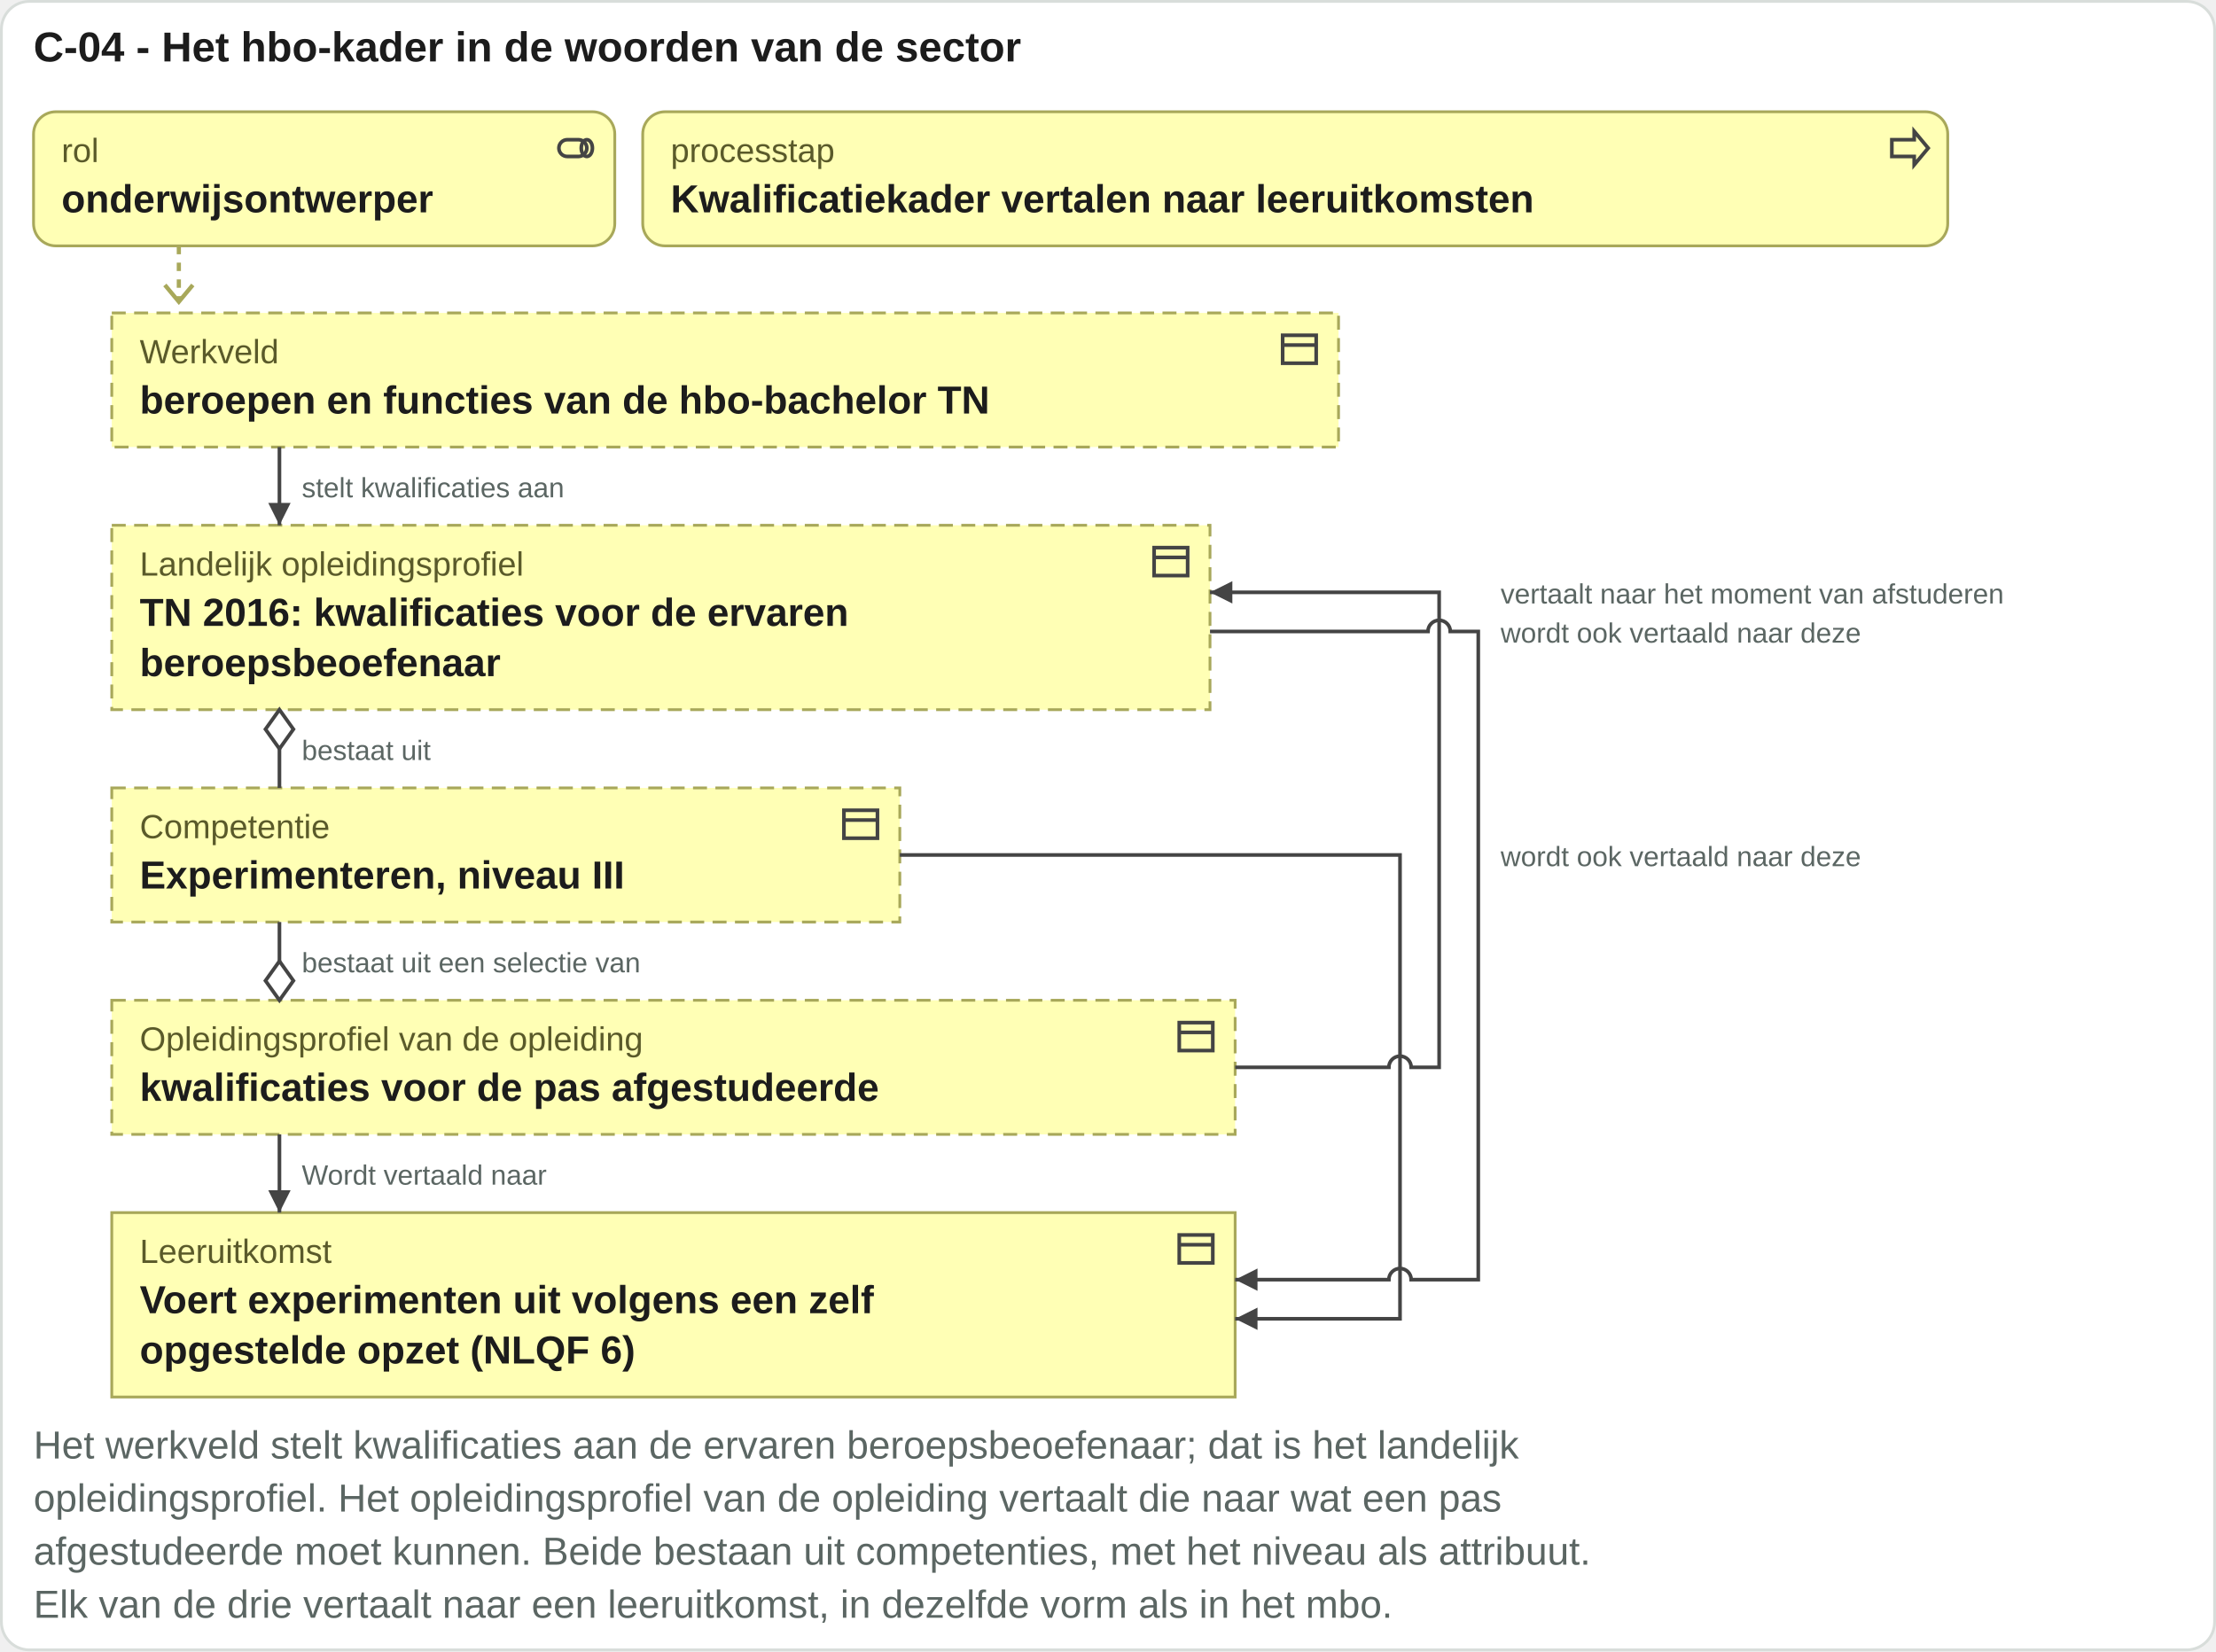
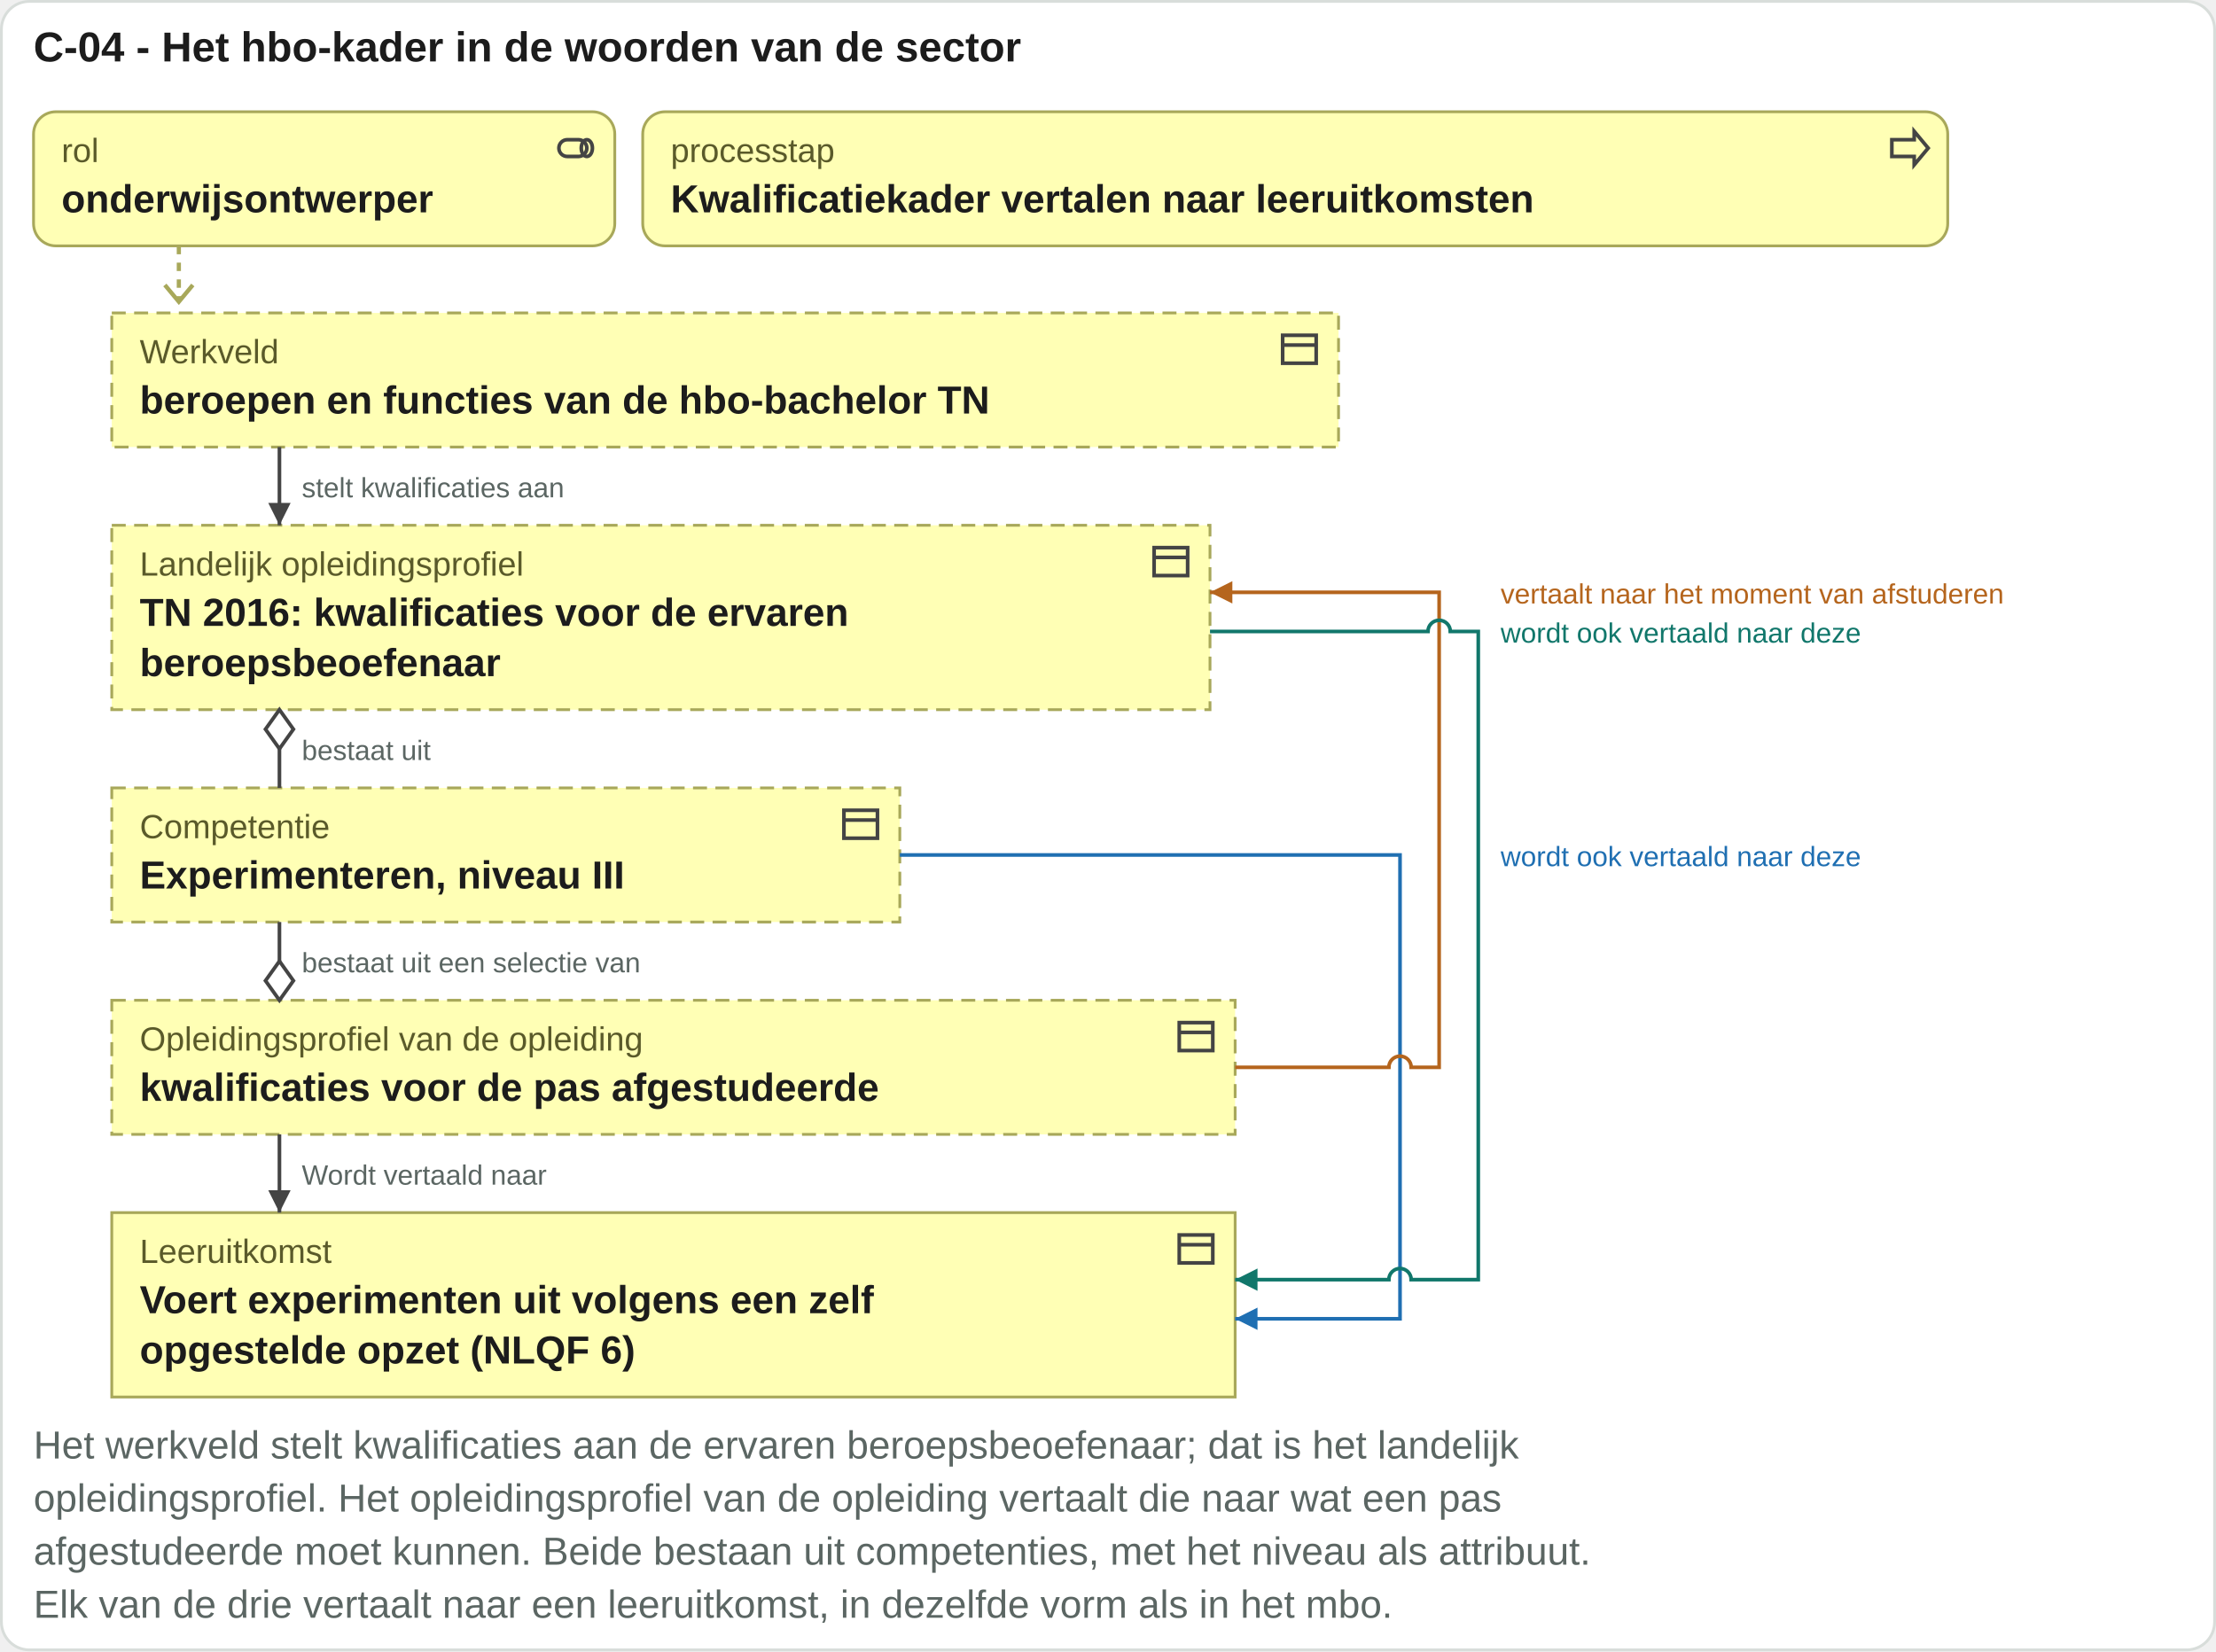
<svg xmlns="http://www.w3.org/2000/svg" viewBox="0 0 793 591" width="793" height="591">
  <rect x="0.5" y="0.5" width="792" height="590" rx="10" fill="#ffffff" stroke="#d8ddda" />
  <text x="12" y="22" font-family="Arial, Helvetica, sans-serif" font-size="15" font-weight="bold" fill="#1c1c1c" text-anchor="start">C-04 - Het hbo-kader in de woorden van de sector</text>
  <rect x="12" y="40" width="208" height="48" rx="8" fill="#ffffb5" stroke="#a8a85a" />
  <g transform="translate(198,45)" fill="none" stroke="#444" stroke-width="1.3">
    <rect x="2" y="5" width="10" height="6" rx="3" />
    <ellipse cx="12" cy="8" rx="2" ry="3" />
  </g>
  <text x="22" y="58" font-family="Arial, Helvetica, sans-serif" font-size="12" fill="#5a5a2a" text-anchor="start">rol</text>
  <text x="22" y="76" font-family="Arial, Helvetica, sans-serif" font-size="14" font-weight="bold" fill="#1c1c1c" text-anchor="start">onderwijsontwerper</text>
  <rect x="230" y="40" width="467" height="48" rx="8" fill="#ffffb5" stroke="#a8a85a" />
  <g transform="translate(675,45)" fill="none" stroke="#444" stroke-width="1.3">
    <path d="M2 5h8V2l5 6-5 6v-3H2z" />
  </g>
  <text x="240" y="58" font-family="Arial, Helvetica, sans-serif" font-size="12" fill="#5a5a2a" text-anchor="start">processtap</text>
  <text x="240" y="76" font-family="Arial, Helvetica, sans-serif" font-size="14" font-weight="bold" fill="#1c1c1c" text-anchor="start">Kwalificatiekader vertalen naar leeruitkomsten</text>
  <path d="M64 88 V108" stroke="#a8a85a" stroke-width="1.5" stroke-dasharray="3 3" />
  <path d="M59 102 l5 6 5 -6" fill="none" stroke="#a8a85a" stroke-width="1.5" />
  <rect x="40" y="112" width="439" height="48" rx="0" fill="#ffffb5" stroke="#a8a85a" stroke-dasharray="5 3" />
  <g transform="translate(457,117)" fill="none" stroke="#444" stroke-width="1.3">
    <rect x="2" y="3" width="12" height="10" />
    <path d="M2 6.5h12" />
  </g>
  <text x="50" y="130" font-family="Arial, Helvetica, sans-serif" font-size="12" fill="#5a5a2a" text-anchor="start">Werkveld</text>
  <text x="50" y="148" font-family="Arial, Helvetica, sans-serif" font-size="14" font-weight="bold" fill="#1c1c1c" text-anchor="start">beroepen en functies van de hbo-bachelor TN</text>
  <rect x="40" y="188" width="393" height="66" rx="0" fill="#ffffb5" stroke="#a8a85a" stroke-dasharray="5 3" />
  <g transform="translate(411,193)" fill="none" stroke="#444" stroke-width="1.3">
    <rect x="2" y="3" width="12" height="10" />
    <path d="M2 6.5h12" />
  </g>
  <text x="50" y="206" font-family="Arial, Helvetica, sans-serif" font-size="12" fill="#5a5a2a" text-anchor="start">Landelijk opleidingsprofiel</text>
  <text x="50" y="224" font-family="Arial, Helvetica, sans-serif" font-size="14" font-weight="bold" fill="#1c1c1c" text-anchor="start">TN 2016: kwalificaties voor de ervaren</text>
  <text x="50" y="242" font-family="Arial, Helvetica, sans-serif" font-size="14" font-weight="bold" fill="#1c1c1c" text-anchor="start">beroepsbeoefenaar</text>
  <rect x="40" y="282" width="282" height="48" rx="0" fill="#ffffb5" stroke="#a8a85a" stroke-dasharray="5 3" />
  <g transform="translate(300,287)" fill="none" stroke="#444" stroke-width="1.3">
    <rect x="2" y="3" width="12" height="10" />
    <path d="M2 6.5h12" />
  </g>
  <text x="50" y="300" font-family="Arial, Helvetica, sans-serif" font-size="12" fill="#5a5a2a" text-anchor="start">Competentie</text>
  <text x="50" y="318" font-family="Arial, Helvetica, sans-serif" font-size="14" font-weight="bold" fill="#1c1c1c" text-anchor="start">Experimenteren, niveau III</text>
  <rect x="40" y="358" width="402" height="48" rx="0" fill="#ffffb5" stroke="#a8a85a" stroke-dasharray="5 3" />
  <g transform="translate(420,363)" fill="none" stroke="#444" stroke-width="1.3">
    <rect x="2" y="3" width="12" height="10" />
    <path d="M2 6.5h12" />
  </g>
  <text x="50" y="376" font-family="Arial, Helvetica, sans-serif" font-size="12" fill="#5a5a2a" text-anchor="start">Opleidingsprofiel van de opleiding</text>
  <text x="50" y="394" font-family="Arial, Helvetica, sans-serif" font-size="14" font-weight="bold" fill="#1c1c1c" text-anchor="start">kwalificaties voor de pas afgestudeerde</text>
  <rect x="40" y="434" width="402" height="66" rx="0" fill="#ffffb5" stroke="#a8a85a" />
  <g transform="translate(420,439)" fill="none" stroke="#444" stroke-width="1.3">
    <rect x="2" y="3" width="12" height="10" />
    <path d="M2 6.5h12" />
  </g>
  <text x="50" y="452" font-family="Arial, Helvetica, sans-serif" font-size="12" fill="#5a5a2a" text-anchor="start">Leeruitkomst</text>
  <text x="50" y="470" font-family="Arial, Helvetica, sans-serif" font-size="14" font-weight="bold" fill="#1c1c1c" text-anchor="start">Voert experimenten uit volgens een zelf</text>
  <text x="50" y="488" font-family="Arial, Helvetica, sans-serif" font-size="14" font-weight="bold" fill="#1c1c1c" text-anchor="start">opgestelde opzet (NLQF 6)</text>
  <path d="M100 160V188" stroke="#444" stroke-width="1.3" fill="none" />
  <path d="M100 188l-4 -8h8z" fill="#444" />
  <text x="108" y="178" font-family="Arial, Helvetica, sans-serif" font-size="10" fill="#5b6663" text-anchor="start">stelt kwalificaties aan</text>
  <path d="M100 254V282" stroke="#444" stroke-width="1.3" fill="none" />
  <path d="M100 254l-5 7l5 7l5 -7z" fill="#ffffff" stroke="#444" stroke-width="1.3" />
  <text x="108" y="272" font-family="Arial, Helvetica, sans-serif" font-size="10" fill="#5b6663" text-anchor="start">bestaat uit</text>
  <path d="M100 330V358" stroke="#444" stroke-width="1.3" fill="none" />
  <path d="M100 358l-5 -7l5 -7l5 7z" fill="#ffffff" stroke="#444" stroke-width="1.3" />
  <text x="108" y="348" font-family="Arial, Helvetica, sans-serif" font-size="10" fill="#5b6663" text-anchor="start">bestaat uit een selectie van</text>
  <path d="M100 406V434" stroke="#444" stroke-width="1.3" fill="none" />
  <path d="M100 434l-4 -8h8z" fill="#444" />
  <text x="108" y="424" font-family="Arial, Helvetica, sans-serif" font-size="10" fill="#5b6663" text-anchor="start">Wordt vertaald naar</text>
-   <path d="M442 472H501V306H322" stroke="#444" stroke-width="1.3" fill="none" />
-   <path d="M442 472l8 -4v8z" fill="#444" />
-   <text x="537" y="310" font-family="Arial, Helvetica, sans-serif" font-size="10" fill="#5b6663" text-anchor="start">wordt ook vertaald naar deze</text>
-   <path d="M442 382H497A4 4 0 0 1 505 382H515V212H433" stroke="#444" stroke-width="1.3" fill="none" />
-   <path d="M433 212l8 -4v8z" fill="#444" />
-   <text x="537" y="216" font-family="Arial, Helvetica, sans-serif" font-size="10" fill="#5b6663" text-anchor="start">vertaalt naar het moment van afstuderen</text>
-   <path d="M442 458H497A4 4 0 0 1 505 458H529V226H519A4 4 0 0 0 511 226H433" stroke="#444" stroke-width="1.3" fill="none" />
-   <path d="M442 458l8 -4v8z" fill="#444" />
-   <text x="537" y="230" font-family="Arial, Helvetica, sans-serif" font-size="10" fill="#5b6663" text-anchor="start">wordt ook vertaald naar deze</text>
+   <path d="M442 472H501V306H322" stroke="#1f6fb2" stroke-width="1.3" fill="none" />
+   <path d="M442 472l8 -4v8z" fill="#1f6fb2" />
+   <text x="537" y="310" font-family="Arial, Helvetica, sans-serif" font-size="10" fill="#1f6fb2" text-anchor="start">wordt ook vertaald naar deze</text>
+   <path d="M442 382H497A4 4 0 0 1 505 382H515V212H433" stroke="#b5651d" stroke-width="1.3" fill="none" />
+   <path d="M433 212l8 -4v8z" fill="#b5651d" />
+   <text x="537" y="216" font-family="Arial, Helvetica, sans-serif" font-size="10" fill="#b5651d" text-anchor="start">vertaalt naar het moment van afstuderen</text>
+   <path d="M442 458H497A4 4 0 0 1 505 458H529V226H519A4 4 0 0 0 511 226H433" stroke="#11776b" stroke-width="1.3" fill="none" />
+   <path d="M442 458l8 -4v8z" fill="#11776b" />
+   <text x="537" y="230" font-family="Arial, Helvetica, sans-serif" font-size="10" fill="#11776b" text-anchor="start">wordt ook vertaald naar deze</text>
  <text x="12" y="522" font-family="Arial, Helvetica, sans-serif" font-size="14" fill="#5b6663" text-anchor="start">Het werkveld stelt kwalificaties aan de ervaren beroepsbeoefenaar; dat is het landelijk</text>
  <text x="12" y="541" font-family="Arial, Helvetica, sans-serif" font-size="14" fill="#5b6663" text-anchor="start">opleidingsprofiel. Het opleidingsprofiel van de opleiding vertaalt die naar wat een pas</text>
  <text x="12" y="560" font-family="Arial, Helvetica, sans-serif" font-size="14" fill="#5b6663" text-anchor="start">afgestudeerde moet kunnen. Beide bestaan uit competenties, met het niveau als attribuut.</text>
  <text x="12" y="579" font-family="Arial, Helvetica, sans-serif" font-size="14" fill="#5b6663" text-anchor="start">Elk van de drie vertaalt naar een leeruitkomst, in dezelfde vorm als in het mbo.</text>
</svg>
